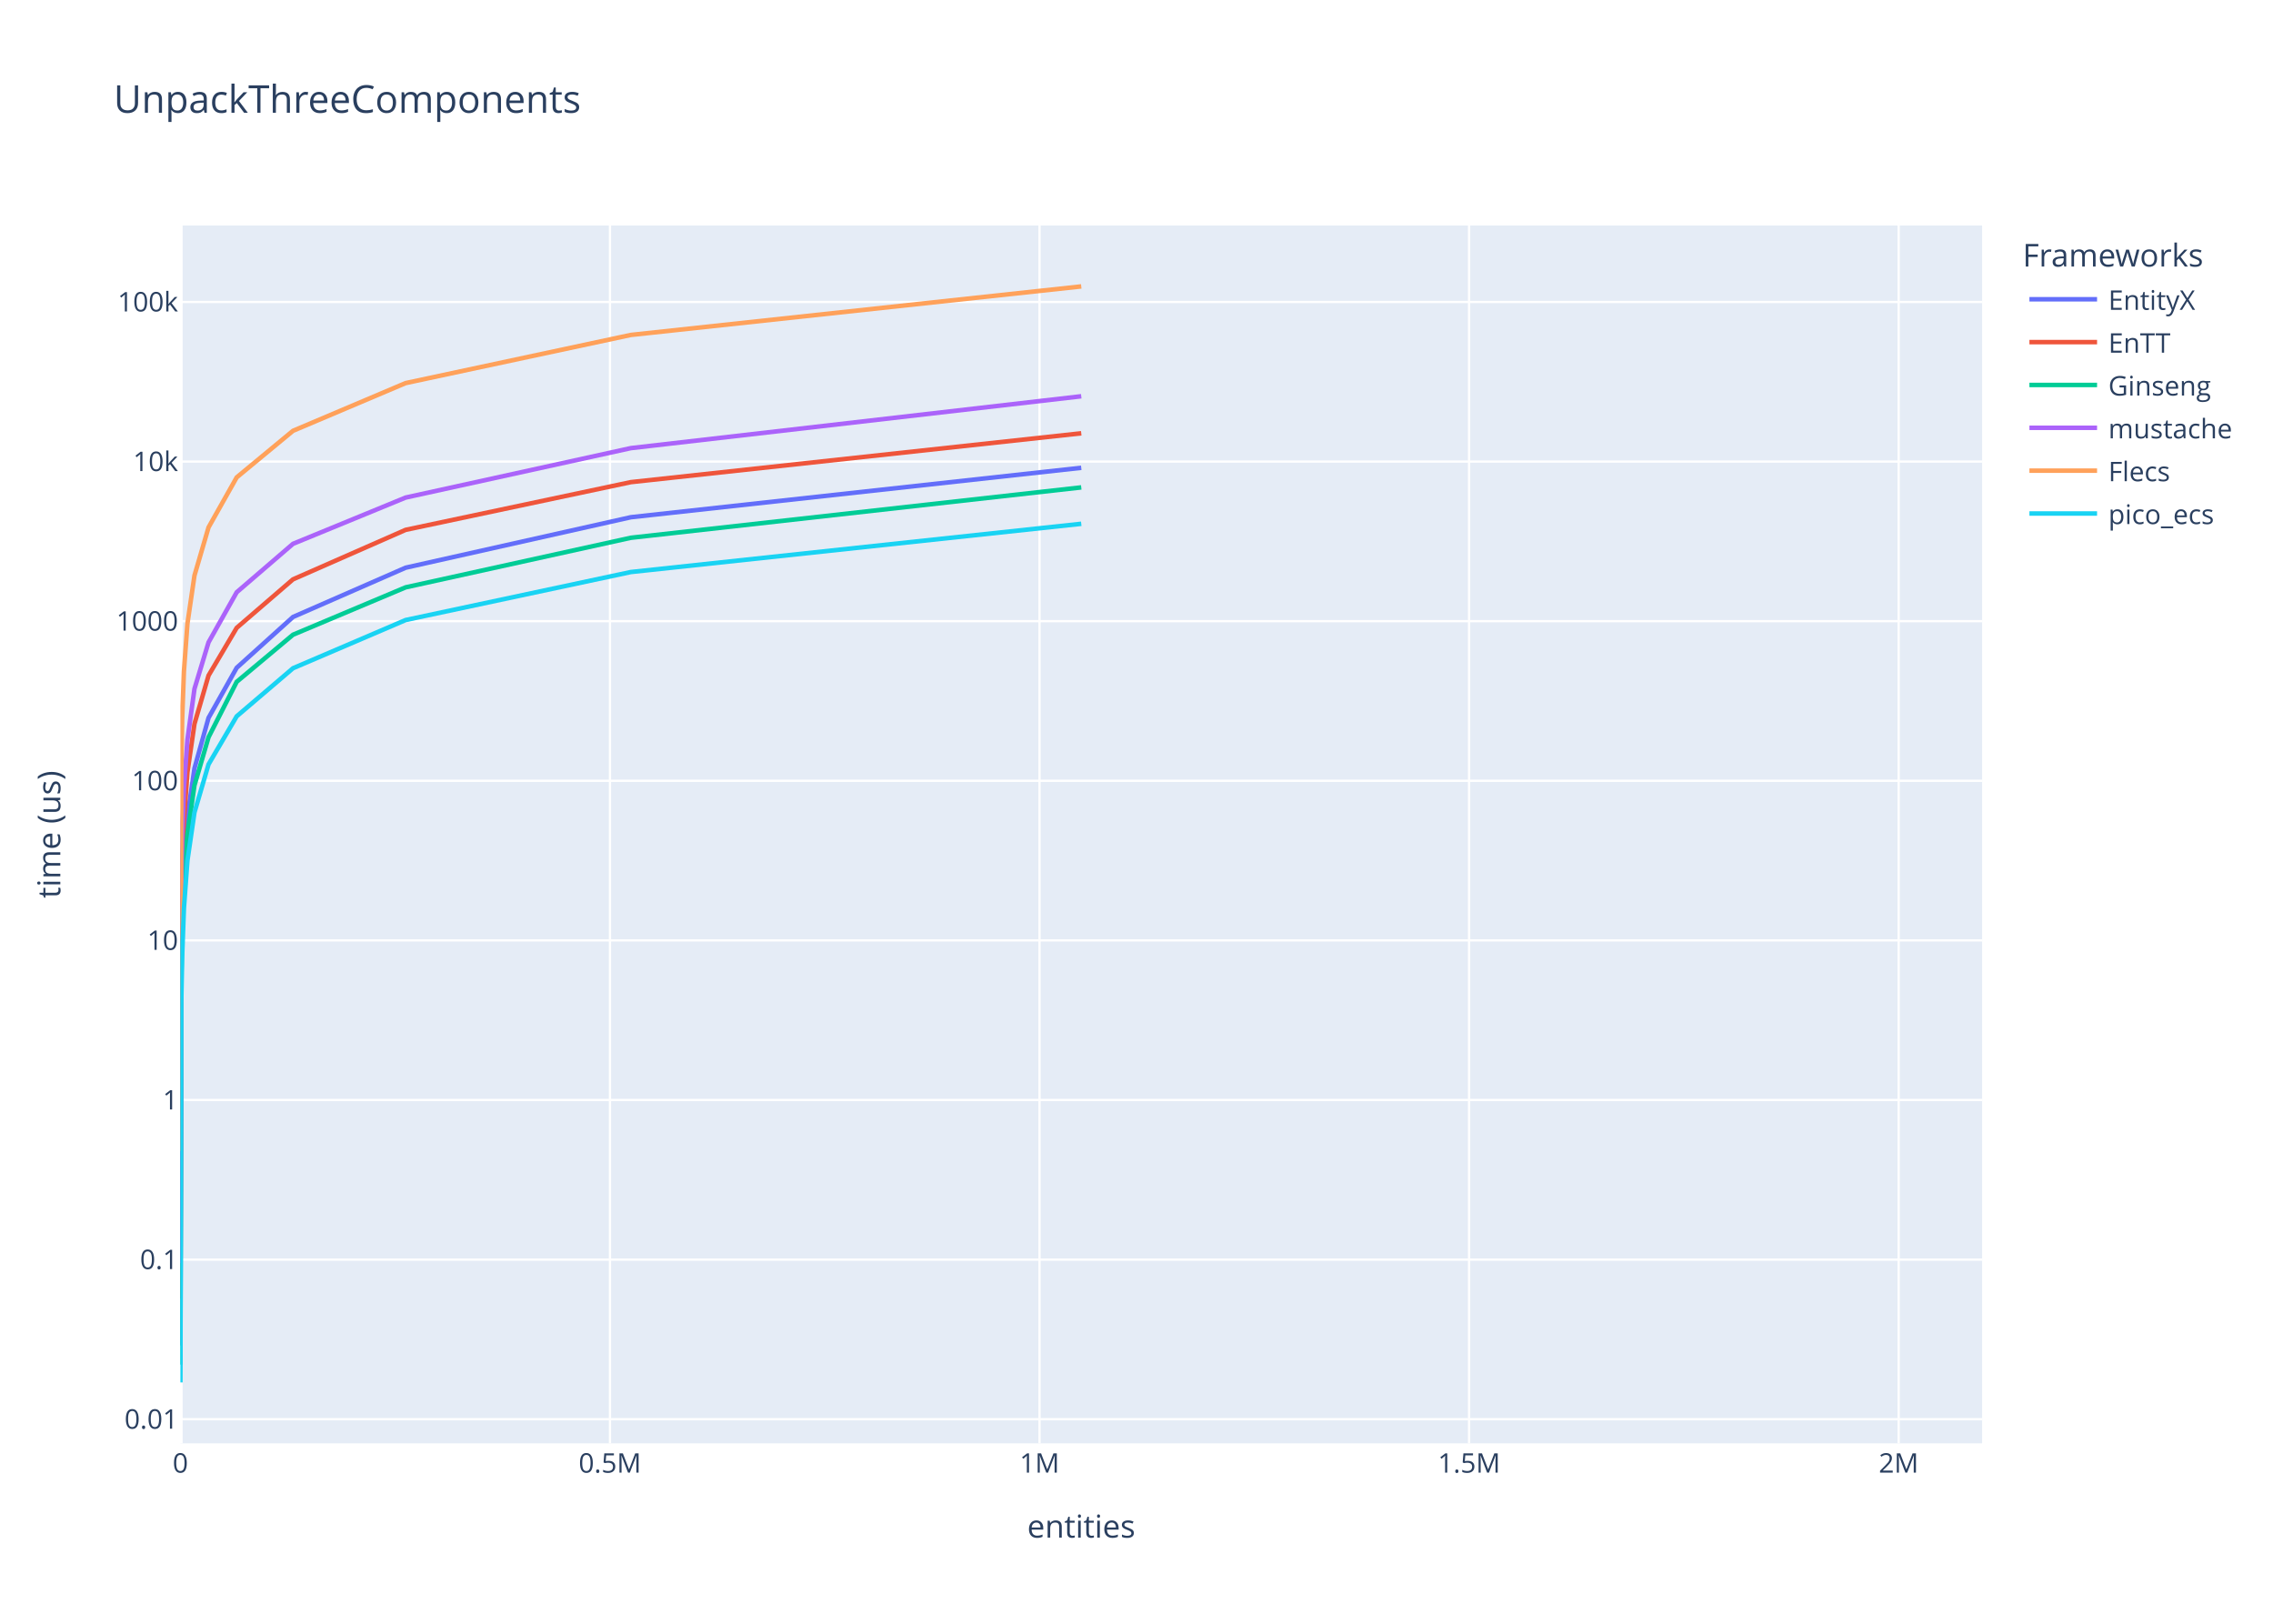
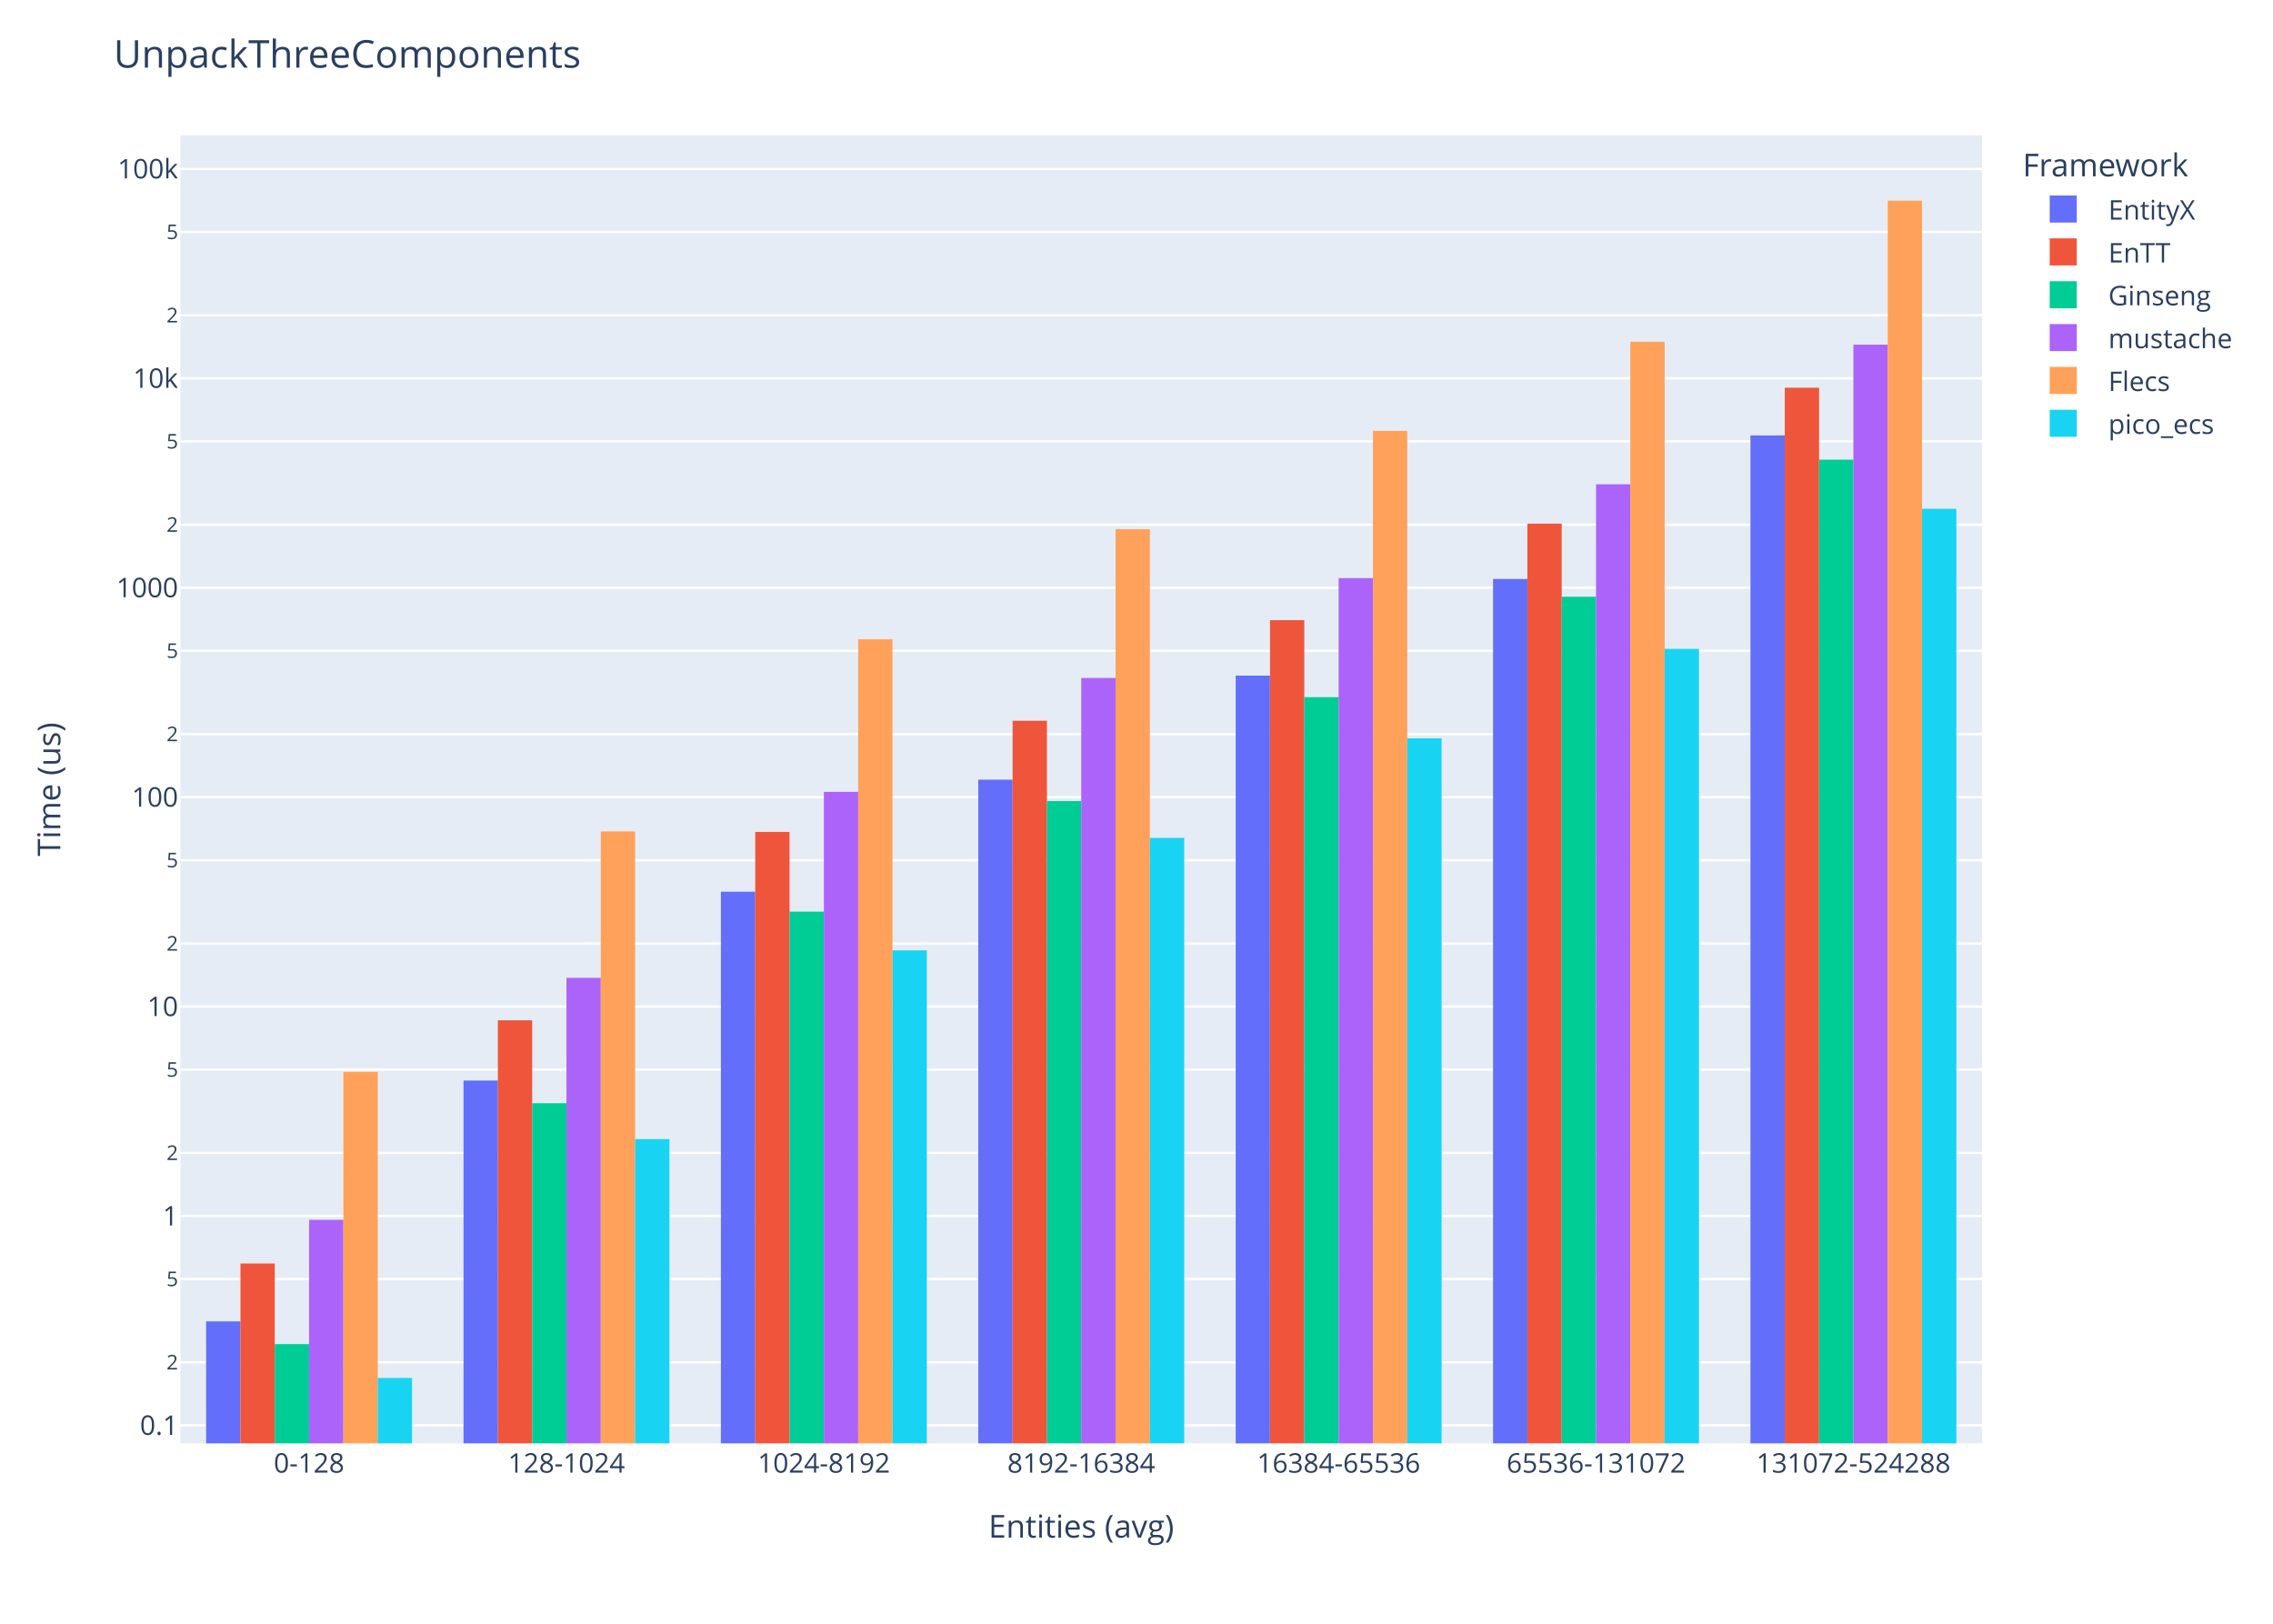
<svg xmlns="http://www.w3.org/2000/svg" class="main-svg" width="1008" height="720" style="" viewBox="0 0 1008 720">
  <rect x="0" y="0" width="1008" height="720" style="fill: rgb(255, 255, 255); fill-opacity: 1;" />
-   <defs id="defs-b51463">
+   <defs id="defs-a10c36">
    <g class="clips">
-       <clipPath id="clipb51463xyplot" class="plotclip">
-         <rect width="799" height="540" />
+       <clipPath id="clipa10c36xyplot" class="plotclip">
+         <rect width="799" height="580" />
      </clipPath>
-       <clipPath class="axesclip" id="clipb51463x">
+       <clipPath class="axesclip" id="clipa10c36x">
        <rect x="80" y="0" width="799" height="720" />
      </clipPath>
-       <clipPath class="axesclip" id="clipb51463y">
-         <rect x="0" y="100" width="1008" height="540" />
+       <clipPath class="axesclip" id="clipa10c36y">
+         <rect x="0" y="60" width="1008" height="580" />
      </clipPath>
-       <clipPath class="axesclip" id="clipb51463xy">
-         <rect x="80" y="100" width="799" height="540" />
+       <clipPath class="axesclip" id="clipa10c36xy">
+         <rect x="80" y="60" width="799" height="580" />
      </clipPath>
    </g>
    <g class="gradients" />
    <g class="patterns" />
  </defs>
  <g class="bglayer">
-     <rect class="bg" x="80" y="100" width="799" height="540" style="fill: rgb(229, 236, 246); fill-opacity: 1; stroke-width: 0;" />
+     <rect class="bg" x="80" y="60" width="799" height="580" style="fill: rgb(229, 236, 246); fill-opacity: 1; stroke-width: 0;" />
  </g>
  <g class="layer-below">
    <g class="imagelayer" />
    <g class="shapelayer" />
  </g>
  <g class="cartesianlayer">
    <g class="subplot xy">
      <g class="layer-subplot">
        <g class="shapelayer" />
        <g class="imagelayer" />
      </g>
      <g class="minor-gridlayer">
        <g class="x" />
        <g class="y" />
      </g>
      <g class="gridlayer">
-         <g class="x">
-           <path class="xgrid crisp" transform="translate(270.5,0)" d="M0,100v540" style="stroke: rgb(255, 255, 255); stroke-opacity: 1; stroke-width: 1px;" />
-           <path class="xgrid crisp" transform="translate(460.99,0)" d="M0,100v540" style="stroke: rgb(255, 255, 255); stroke-opacity: 1; stroke-width: 1px;" />
-           <path class="xgrid crisp" transform="translate(651.49,0)" d="M0,100v540" style="stroke: rgb(255, 255, 255); stroke-opacity: 1; stroke-width: 1px;" />
-           <path class="xgrid crisp" transform="translate(841.99,0)" d="M0,100v540" style="stroke: rgb(255, 255, 255); stroke-opacity: 1; stroke-width: 1px;" />
-         </g>
+         <g class="x" />
        <g class="y">
-           <path class="ygrid crisp" transform="translate(0,629.31)" d="M80,0h799" style="stroke: rgb(255, 255, 255); stroke-opacity: 1; stroke-width: 1px;" />
-           <path class="ygrid crisp" transform="translate(0,558.54)" d="M80,0h799" style="stroke: rgb(255, 255, 255); stroke-opacity: 1; stroke-width: 1px;" />
-           <path class="ygrid crisp" transform="translate(0,487.76)" d="M80,0h799" style="stroke: rgb(255, 255, 255); stroke-opacity: 1; stroke-width: 1px;" />
-           <path class="ygrid crisp" transform="translate(0,416.99)" d="M80,0h799" style="stroke: rgb(255, 255, 255); stroke-opacity: 1; stroke-width: 1px;" />
-           <path class="ygrid crisp" transform="translate(0,346.22)" d="M80,0h799" style="stroke: rgb(255, 255, 255); stroke-opacity: 1; stroke-width: 1px;" />
-           <path class="ygrid crisp" transform="translate(0,275.44)" d="M80,0h799" style="stroke: rgb(255, 255, 255); stroke-opacity: 1; stroke-width: 1px;" />
-           <path class="ygrid crisp" transform="translate(0,204.67)" d="M80,0h799" style="stroke: rgb(255, 255, 255); stroke-opacity: 1; stroke-width: 1px;" />
-           <path class="ygrid crisp" transform="translate(0,133.9)" d="M80,0h799" style="stroke: rgb(255, 255, 255); stroke-opacity: 1; stroke-width: 1px;" />
-         </g>
-       </g>
-       <g class="zerolinelayer">
-         <path class="xzl zl crisp" transform="translate(80,0)" d="M0,100v540" style="stroke: rgb(255, 255, 255); stroke-opacity: 1; stroke-width: 2px;" />
-       </g>
+           <path class="ygrid crisp" transform="translate(0,632.04)" d="M80,0h799" style="stroke: rgb(255, 255, 255); stroke-opacity: 1; stroke-width: 1px;" />
+           <path class="ygrid crisp" transform="translate(0,604.09)" d="M80,0h799" style="stroke: rgb(255, 255, 255); stroke-opacity: 1; stroke-width: 1px;" />
+           <path class="ygrid crisp" transform="translate(0,567.14)" d="M80,0h799" style="stroke: rgb(255, 255, 255); stroke-opacity: 1; stroke-width: 1px;" />
+           <path class="ygrid crisp" transform="translate(0,539.19)" d="M80,0h799" style="stroke: rgb(255, 255, 255); stroke-opacity: 1; stroke-width: 1px;" />
+           <path class="ygrid crisp" transform="translate(0,511.23)" d="M80,0h799" style="stroke: rgb(255, 255, 255); stroke-opacity: 1; stroke-width: 1px;" />
+           <path class="ygrid crisp" transform="translate(0,474.28)" d="M80,0h799" style="stroke: rgb(255, 255, 255); stroke-opacity: 1; stroke-width: 1px;" />
+           <path class="ygrid crisp" transform="translate(0,446.33)" d="M80,0h799" style="stroke: rgb(255, 255, 255); stroke-opacity: 1; stroke-width: 1px;" />
+           <path class="ygrid crisp" transform="translate(0,418.38)" d="M80,0h799" style="stroke: rgb(255, 255, 255); stroke-opacity: 1; stroke-width: 1px;" />
+           <path class="ygrid crisp" transform="translate(0,381.43)" d="M80,0h799" style="stroke: rgb(255, 255, 255); stroke-opacity: 1; stroke-width: 1px;" />
+           <path class="ygrid crisp" transform="translate(0,353.48)" d="M80,0h799" style="stroke: rgb(255, 255, 255); stroke-opacity: 1; stroke-width: 1px;" />
+           <path class="ygrid crisp" transform="translate(0,325.52)" d="M80,0h799" style="stroke: rgb(255, 255, 255); stroke-opacity: 1; stroke-width: 1px;" />
+           <path class="ygrid crisp" transform="translate(0,288.57)" d="M80,0h799" style="stroke: rgb(255, 255, 255); stroke-opacity: 1; stroke-width: 1px;" />
+           <path class="ygrid crisp" transform="translate(0,260.62)" d="M80,0h799" style="stroke: rgb(255, 255, 255); stroke-opacity: 1; stroke-width: 1px;" />
+           <path class="ygrid crisp" transform="translate(0,232.67)" d="M80,0h799" style="stroke: rgb(255, 255, 255); stroke-opacity: 1; stroke-width: 1px;" />
+           <path class="ygrid crisp" transform="translate(0,195.72)" d="M80,0h799" style="stroke: rgb(255, 255, 255); stroke-opacity: 1; stroke-width: 1px;" />
+           <path class="ygrid crisp" transform="translate(0,167.77)" d="M80,0h799" style="stroke: rgb(255, 255, 255); stroke-opacity: 1; stroke-width: 1px;" />
+           <path class="ygrid crisp" transform="translate(0,139.81)" d="M80,0h799" style="stroke: rgb(255, 255, 255); stroke-opacity: 1; stroke-width: 1px;" />
+           <path class="ygrid crisp" transform="translate(0,102.86)" d="M80,0h799" style="stroke: rgb(255, 255, 255); stroke-opacity: 1; stroke-width: 1px;" />
+           <path class="ygrid crisp" transform="translate(0,74.91)" d="M80,0h799" style="stroke: rgb(255, 255, 255); stroke-opacity: 1; stroke-width: 1px;" />
+         </g>
+       </g>
+       <g class="zerolinelayer" />
      <path class="xlines-below" />
      <path class="ylines-below" />
      <g class="overlines-below" />
      <g class="xaxislayer-below" />
      <g class="yaxislayer-below" />
      <g class="overaxes-below" />
-       <g class="plot" transform="translate(80,100)" clip-path="url(#clipb51463xyplot)">
-         <g class="scatterlayer mlayer">
-           <g class="trace scatter trace896f17" style="stroke-miterlimit: 2; opacity: 1;">
-             <g class="fills" />
-             <g class="errorbars" />
-             <g class="lines">
-               <path class="js-line" d="M0,496.58L0.39,326.05L0.78,304.71L1.56,283.37L3.12,262.09L6.24,240.68L12.48,218.31L24.97,196.1L49.94,173.58L99.88,151.73L199.75,129.35L399.5,107.43" style="vector-effect: non-scaling-stroke; fill: none; stroke: rgb(99, 110, 250); stroke-opacity: 1; stroke-width: 2px; opacity: 1;" />
-             </g>
-             <g class="points" />
-             <g class="text" />
-           </g>
-           <g class="trace scatter trace5eb582" style="stroke-miterlimit: 2; opacity: 1;">
-             <g class="fills" />
-             <g class="errorbars" />
-             <g class="lines">
-               <path class="js-line" d="M0,475.81L0.39,306.46L0.78,285.26L1.56,263.76L3.12,242.41L6.24,220.98L12.48,199.54L24.97,178.39L49.94,156.89L99.88,134.95L199.75,113.79L399.5,92.13" style="vector-effect: non-scaling-stroke; fill: none; stroke: rgb(239, 85, 59); stroke-opacity: 1; stroke-width: 2px; opacity: 1;" />
-             </g>
-             <g class="points" />
-             <g class="text" />
-           </g>
-           <g class="trace scatter trace7ca030" style="stroke-miterlimit: 2; opacity: 1;">
-             <g class="fills" />
-             <g class="errorbars" />
-             <g class="lines">
-               <path class="js-line" d="M0,505.08L0.39,334.1L0.78,312.77L1.56,290.99L3.12,269.67L6.24,248.23L12.48,226.89L24.97,202.33L49.94,181.45L99.88,160.44L199.75,138.46L399.5,116.12" style="vector-effect: non-scaling-stroke; fill: none; stroke: rgb(0, 204, 150); stroke-opacity: 1; stroke-width: 2px; opacity: 1;" />
-             </g>
-             <g class="points" />
-             <g class="text" />
-           </g>
-           <g class="trace scatter tracef2fcd7" style="stroke-miterlimit: 2; opacity: 1;">
-             <g class="fills" />
-             <g class="errorbars" />
-             <g class="lines">
-               <path class="js-line" d="M0,460.11L0.39,292.05L0.78,270.76L1.56,249.54L3.12,227.97L6.24,205.43L12.48,184.82L24.97,162.62L49.94,141.14L99.88,120.63L199.75,98.71L399.5,75.71" style="vector-effect: non-scaling-stroke; fill: none; stroke: rgb(171, 99, 250); stroke-opacity: 1; stroke-width: 2px; opacity: 1;" />
-             </g>
-             <g class="points" />
-             <g class="text" />
-           </g>
-           <g class="trace scatter traceab386b" style="stroke-miterlimit: 2; opacity: 1;">
-             <g class="fills" />
-             <g class="errorbars" />
-             <g class="lines">
-               <path class="js-line" d="M0,410.39L0.39,240.44L0.78,219.11L1.56,197.79L3.12,176.5L6.24,155.19L12.48,133.85L24.97,111.67L49.94,91.03L99.88,69.87L199.75,48.52L399.5,27" style="vector-effect: non-scaling-stroke; fill: none; stroke: rgb(255, 161, 90); stroke-opacity: 1; stroke-width: 2px; opacity: 1;" />
-             </g>
-             <g class="points" />
-             <g class="text" />
-           </g>
-           <g class="trace scatter tracebd4b27" style="stroke-miterlimit: 2; opacity: 1;">
-             <g class="fills" />
-             <g class="errorbars" />
-             <g class="lines">
-               <path class="js-line" d="M0,513L0.39,344.19L0.78,324.13L1.56,302.82L3.12,281.54L6.24,260.24L12.48,238.93L24.97,217.62L49.94,196.31L99.88,174.94L199.75,153.65L399.5,132.26" style="vector-effect: non-scaling-stroke; fill: none; stroke: rgb(25, 211, 243); stroke-opacity: 1; stroke-width: 2px; opacity: 1;" />
-             </g>
-             <g class="points" />
-             <g class="text" />
+       <g class="plot" transform="translate(80,60)" clip-path="url(#clipa10c36xyplot)">
+         <g class="barlayer mlayer">
+           <g class="trace bars" style="opacity: 1;">
+             <g class="points">
+               <g class="point">
+                 <path d="M11.41,6090V525.92H26.63V6090Z" style="vector-effect: non-scaling-stroke; opacity: 1; stroke-width: 0px; fill: rgb(99, 110, 250); fill-opacity: 1;" />
+               </g>
+               <g class="point">
+                 <path d="M125.56,6090V419.13H140.78V6090Z" style="vector-effect: non-scaling-stroke; opacity: 1; stroke-width: 0px; fill: rgb(99, 110, 250); fill-opacity: 1;" />
+               </g>
+               <g class="point">
+                 <path d="M239.7,6090V335.4H254.92V6090Z" style="vector-effect: non-scaling-stroke; opacity: 1; stroke-width: 0px; fill: rgb(99, 110, 250); fill-opacity: 1;" />
+               </g>
+               <g class="point">
+                 <path d="M353.84,6090V285.72H369.06V6090Z" style="vector-effect: non-scaling-stroke; opacity: 1; stroke-width: 0px; fill: rgb(99, 110, 250); fill-opacity: 1;" />
+               </g>
+               <g class="point">
+                 <path d="M467.99,6090V239.57H483.2V6090Z" style="vector-effect: non-scaling-stroke; opacity: 1; stroke-width: 0px; fill: rgb(99, 110, 250); fill-opacity: 1;" />
+               </g>
+               <g class="point">
+                 <path d="M582.13,6090V196.74H597.35V6090Z" style="vector-effect: non-scaling-stroke; opacity: 1; stroke-width: 0px; fill: rgb(99, 110, 250); fill-opacity: 1;" />
+               </g>
+               <g class="point">
+                 <path d="M696.27,6090V133.08H711.49V6090Z" style="vector-effect: non-scaling-stroke; opacity: 1; stroke-width: 0px; fill: rgb(99, 110, 250); fill-opacity: 1;" />
+               </g>
+             </g>
+           </g>
+           <g class="trace bars" style="opacity: 1;">
+             <g class="points">
+               <g class="point">
+                 <path d="M26.63,6090V500.25H41.85V6090Z" style="vector-effect: non-scaling-stroke; opacity: 1; stroke-width: 0px; fill: rgb(239, 85, 59); fill-opacity: 1;" />
+               </g>
+               <g class="point">
+                 <path d="M140.78,6090V392.42H156V6090Z" style="vector-effect: non-scaling-stroke; opacity: 1; stroke-width: 0px; fill: rgb(239, 85, 59); fill-opacity: 1;" />
+               </g>
+               <g class="point">
+                 <path d="M254.92,6090V308.91H270.14V6090Z" style="vector-effect: non-scaling-stroke; opacity: 1; stroke-width: 0px; fill: rgb(239, 85, 59); fill-opacity: 1;" />
+               </g>
+               <g class="point">
+                 <path d="M369.06,6090V259.6H384.28V6090Z" style="vector-effect: non-scaling-stroke; opacity: 1; stroke-width: 0px; fill: rgb(239, 85, 59); fill-opacity: 1;" />
+               </g>
+               <g class="point">
+                 <path d="M483.2,6090V214.98H498.42V6090Z" style="vector-effect: non-scaling-stroke; opacity: 1; stroke-width: 0px; fill: rgb(239, 85, 59); fill-opacity: 1;" />
+               </g>
+               <g class="point">
+                 <path d="M597.35,6090V172.19H612.57V6090Z" style="vector-effect: non-scaling-stroke; opacity: 1; stroke-width: 0px; fill: rgb(239, 85, 59); fill-opacity: 1;" />
+               </g>
+               <g class="point">
+                 <path d="M711.49,6090V111.92H726.71V6090Z" style="vector-effect: non-scaling-stroke; opacity: 1; stroke-width: 0px; fill: rgb(239, 85, 59); fill-opacity: 1;" />
+               </g>
+             </g>
+           </g>
+           <g class="trace bars" style="opacity: 1;">
+             <g class="points">
+               <g class="point">
+                 <path d="M41.85,6090V536.01H57.07V6090Z" style="vector-effect: non-scaling-stroke; opacity: 1; stroke-width: 0px; fill: rgb(0, 204, 150); fill-opacity: 1;" />
+               </g>
+               <g class="point">
+                 <path d="M156,6090V429.18H171.21V6090Z" style="vector-effect: non-scaling-stroke; opacity: 1; stroke-width: 0px; fill: rgb(0, 204, 150); fill-opacity: 1;" />
+               </g>
+               <g class="point">
+                 <path d="M270.14,6090V344.24H285.36V6090Z" style="vector-effect: non-scaling-stroke; opacity: 1; stroke-width: 0px; fill: rgb(0, 204, 150); fill-opacity: 1;" />
+               </g>
+               <g class="point">
+                 <path d="M384.28,6090V295.18H399.5V6090Z" style="vector-effect: non-scaling-stroke; opacity: 1; stroke-width: 0px; fill: rgb(0, 204, 150); fill-opacity: 1;" />
+               </g>
+               <g class="point">
+                 <path d="M498.42,6090V249.15H513.64V6090Z" style="vector-effect: non-scaling-stroke; opacity: 1; stroke-width: 0px; fill: rgb(0, 204, 150); fill-opacity: 1;" />
+               </g>
+               <g class="point">
+                 <path d="M612.57,6090V204.6H627.79V6090Z" style="vector-effect: non-scaling-stroke; opacity: 1; stroke-width: 0px; fill: rgb(0, 204, 150); fill-opacity: 1;" />
+               </g>
+               <g class="point">
+                 <path d="M726.71,6090V143.83H741.93V6090Z" style="vector-effect: non-scaling-stroke; opacity: 1; stroke-width: 0px; fill: rgb(0, 204, 150); fill-opacity: 1;" />
+               </g>
+             </g>
+           </g>
+           <g class="trace bars" style="opacity: 1;">
+             <g class="points">
+               <g class="point">
+                 <path d="M57.07,6090V480.9H72.29V6090Z" style="vector-effect: non-scaling-stroke; opacity: 1; stroke-width: 0px; fill: rgb(171, 99, 250); fill-opacity: 1;" />
+               </g>
+               <g class="point">
+                 <path d="M171.21,6090V373.61H186.43V6090Z" style="vector-effect: non-scaling-stroke; opacity: 1; stroke-width: 0px; fill: rgb(171, 99, 250); fill-opacity: 1;" />
+               </g>
+               <g class="point">
+                 <path d="M285.36,6090V291.13H300.58V6090Z" style="vector-effect: non-scaling-stroke; opacity: 1; stroke-width: 0px; fill: rgb(171, 99, 250); fill-opacity: 1;" />
+               </g>
+               <g class="point">
+                 <path d="M399.5,6090V240.63H414.72V6090Z" style="vector-effect: non-scaling-stroke; opacity: 1; stroke-width: 0px; fill: rgb(171, 99, 250); fill-opacity: 1;" />
+               </g>
+               <g class="point">
+                 <path d="M513.64,6090V196.36H528.86V6090Z" style="vector-effect: non-scaling-stroke; opacity: 1; stroke-width: 0px; fill: rgb(171, 99, 250); fill-opacity: 1;" />
+               </g>
+               <g class="point">
+                 <path d="M627.79,6090V154.74H643V6090Z" style="vector-effect: non-scaling-stroke; opacity: 1; stroke-width: 0px; fill: rgb(171, 99, 250); fill-opacity: 1;" />
+               </g>
+               <g class="point">
+                 <path d="M741.93,6090V92.83H757.15V6090Z" style="vector-effect: non-scaling-stroke; opacity: 1; stroke-width: 0px; fill: rgb(171, 99, 250); fill-opacity: 1;" />
+               </g>
+             </g>
+           </g>
+           <g class="trace bars" style="opacity: 1;">
+             <g class="points">
+               <g class="point">
+                 <path d="M72.29,6090V415.29H87.51V6090Z" style="vector-effect: non-scaling-stroke; opacity: 1; stroke-width: 0px; fill: rgb(255, 161, 90); fill-opacity: 1;" />
+               </g>
+               <g class="point">
+                 <path d="M186.43,6090V308.69H201.65V6090Z" style="vector-effect: non-scaling-stroke; opacity: 1; stroke-width: 0px; fill: rgb(255, 161, 90); fill-opacity: 1;" />
+               </g>
+               <g class="point">
+                 <path d="M300.58,6090V223.48H315.8V6090Z" style="vector-effect: non-scaling-stroke; opacity: 1; stroke-width: 0px; fill: rgb(255, 161, 90); fill-opacity: 1;" />
+               </g>
+               <g class="point">
+                 <path d="M414.72,6090V174.68H429.94V6090Z" style="vector-effect: non-scaling-stroke; opacity: 1; stroke-width: 0px; fill: rgb(255, 161, 90); fill-opacity: 1;" />
+               </g>
+               <g class="point">
+                 <path d="M528.86,6090V131.05H544.08V6090Z" style="vector-effect: non-scaling-stroke; opacity: 1; stroke-width: 0px; fill: rgb(255, 161, 90); fill-opacity: 1;" />
+               </g>
+               <g class="point">
+                 <path d="M643,6090V91.52H658.22V6090Z" style="vector-effect: non-scaling-stroke; opacity: 1; stroke-width: 0px; fill: rgb(255, 161, 90); fill-opacity: 1;" />
+               </g>
+               <g class="point">
+                 <path d="M757.15,6090V29H772.37V6090Z" style="vector-effect: non-scaling-stroke; opacity: 1; stroke-width: 0px; fill: rgb(255, 161, 90); fill-opacity: 1;" />
+               </g>
+             </g>
+           </g>
+           <g class="trace bars" style="opacity: 1;">
+             <g class="points">
+               <g class="point">
+                 <path d="M87.51,6090V551H102.73V6090Z" style="vector-effect: non-scaling-stroke; opacity: 1; stroke-width: 0px; fill: rgb(25, 211, 243); fill-opacity: 1;" />
+               </g>
+               <g class="point">
+                 <path d="M201.65,6090V445.09H216.87V6090Z" style="vector-effect: non-scaling-stroke; opacity: 1; stroke-width: 0px; fill: rgb(25, 211, 243); fill-opacity: 1;" />
+               </g>
+               <g class="point">
+                 <path d="M315.8,6090V361.41H331.01V6090Z" style="vector-effect: non-scaling-stroke; opacity: 1; stroke-width: 0px; fill: rgb(25, 211, 243); fill-opacity: 1;" />
+               </g>
+               <g class="point">
+                 <path d="M429.94,6090V311.54H445.16V6090Z" style="vector-effect: non-scaling-stroke; opacity: 1; stroke-width: 0px; fill: rgb(25, 211, 243); fill-opacity: 1;" />
+               </g>
+               <g class="point">
+                 <path d="M544.08,6090V267.41H559.3V6090Z" style="vector-effect: non-scaling-stroke; opacity: 1; stroke-width: 0px; fill: rgb(25, 211, 243); fill-opacity: 1;" />
+               </g>
+               <g class="point">
+                 <path d="M658.22,6090V227.72H673.44V6090Z" style="vector-effect: non-scaling-stroke; opacity: 1; stroke-width: 0px; fill: rgb(25, 211, 243); fill-opacity: 1;" />
+               </g>
+               <g class="point">
+                 <path d="M772.37,6090V165.61H787.59V6090Z" style="vector-effect: non-scaling-stroke; opacity: 1; stroke-width: 0px; fill: rgb(25, 211, 243); fill-opacity: 1;" />
+               </g>
+             </g>
          </g>
        </g>
      </g>
      <g class="overplot" />
      <path class="xlines-above crisp" d="M0,0" style="fill: none;" />
      <path class="ylines-above crisp" d="M0,0" style="fill: none;" />
      <g class="overlines-above" />
      <g class="xaxislayer-above">
        <g class="xtick">
-           <text text-anchor="middle" x="0" y="653" transform="translate(80,0)" style="font-family: 'Open Sans', verdana, arial, sans-serif; font-size: 12px; fill: rgb(42, 63, 95); fill-opacity: 1; white-space: pre; opacity: 1;">0</text>
-         </g>
-         <g class="xtick">
-           <text text-anchor="middle" x="0" y="653" style="font-family: 'Open Sans', verdana, arial, sans-serif; font-size: 12px; fill: rgb(42, 63, 95); fill-opacity: 1; white-space: pre; opacity: 1;" transform="translate(270.5,0)">0.5M</text>
-         </g>
-         <g class="xtick">
-           <text text-anchor="middle" x="0" y="653" style="font-family: 'Open Sans', verdana, arial, sans-serif; font-size: 12px; fill: rgb(42, 63, 95); fill-opacity: 1; white-space: pre; opacity: 1;" transform="translate(460.99,0)">1M</text>
-         </g>
-         <g class="xtick">
-           <text text-anchor="middle" x="0" y="653" style="font-family: 'Open Sans', verdana, arial, sans-serif; font-size: 12px; fill: rgb(42, 63, 95); fill-opacity: 1; white-space: pre; opacity: 1;" transform="translate(651.49,0)">1.5M</text>
-         </g>
-         <g class="xtick">
-           <text text-anchor="middle" x="0" y="653" style="font-family: 'Open Sans', verdana, arial, sans-serif; font-size: 12px; fill: rgb(42, 63, 95); fill-opacity: 1; white-space: pre; opacity: 1;" transform="translate(841.99,0)">2M</text>
+           <text text-anchor="middle" x="0" y="653" transform="translate(137.07,0)" style="font-family: 'Open Sans', verdana, arial, sans-serif; font-size: 12px; fill: rgb(42, 63, 95); fill-opacity: 1; white-space: pre; opacity: 1;">0-128</text>
+         </g>
+         <g class="xtick">
+           <text text-anchor="middle" x="0" y="653" transform="translate(251.21,0)" style="font-family: 'Open Sans', verdana, arial, sans-serif; font-size: 12px; fill: rgb(42, 63, 95); fill-opacity: 1; white-space: pre; opacity: 1;">128-1024</text>
+         </g>
+         <g class="xtick">
+           <text text-anchor="middle" x="0" y="653" transform="translate(365.36,0)" style="font-family: 'Open Sans', verdana, arial, sans-serif; font-size: 12px; fill: rgb(42, 63, 95); fill-opacity: 1; white-space: pre; opacity: 1;">1024-8192</text>
+         </g>
+         <g class="xtick">
+           <text text-anchor="middle" x="0" y="653" transform="translate(479.5,0)" style="font-family: 'Open Sans', verdana, arial, sans-serif; font-size: 12px; fill: rgb(42, 63, 95); fill-opacity: 1; white-space: pre; opacity: 1;">8192-16384</text>
+         </g>
+         <g class="xtick">
+           <text text-anchor="middle" x="0" y="653" transform="translate(593.64,0)" style="font-family: 'Open Sans', verdana, arial, sans-serif; font-size: 12px; fill: rgb(42, 63, 95); fill-opacity: 1; white-space: pre; opacity: 1;">16384-65536</text>
+         </g>
+         <g class="xtick">
+           <text text-anchor="middle" x="0" y="653" transform="translate(707.79,0)" style="font-family: 'Open Sans', verdana, arial, sans-serif; font-size: 12px; fill: rgb(42, 63, 95); fill-opacity: 1; white-space: pre; opacity: 1;">65536-131072</text>
+         </g>
+         <g class="xtick">
+           <text text-anchor="middle" x="0" y="653" transform="translate(821.93,0)" style="font-family: 'Open Sans', verdana, arial, sans-serif; font-size: 12px; fill: rgb(42, 63, 95); fill-opacity: 1; white-space: pre; opacity: 1;">131072-524288</text>
        </g>
      </g>
      <g class="yaxislayer-above">
        <g class="ytick">
-           <text text-anchor="end" x="79" y="4.2" transform="translate(0,629.31)" style="font-family: 'Open Sans', verdana, arial, sans-serif; font-size: 12px; fill: rgb(42, 63, 95); fill-opacity: 1; white-space: pre; opacity: 1;">0.01</text>
-         </g>
-         <g class="ytick">
-           <text text-anchor="end" x="79" y="4.2" style="font-family: 'Open Sans', verdana, arial, sans-serif; font-size: 12px; fill: rgb(42, 63, 95); fill-opacity: 1; white-space: pre; opacity: 1;" transform="translate(0,558.54)">0.1</text>
-         </g>
-         <g class="ytick">
-           <text text-anchor="end" x="79" y="4.2" style="font-family: 'Open Sans', verdana, arial, sans-serif; font-size: 12px; fill: rgb(42, 63, 95); fill-opacity: 1; white-space: pre; opacity: 1;" transform="translate(0,487.76)">1</text>
-         </g>
-         <g class="ytick">
-           <text text-anchor="end" x="79" y="4.2" style="font-family: 'Open Sans', verdana, arial, sans-serif; font-size: 12px; fill: rgb(42, 63, 95); fill-opacity: 1; white-space: pre; opacity: 1;" transform="translate(0,416.99)">10</text>
-         </g>
-         <g class="ytick">
-           <text text-anchor="end" x="79" y="4.2" style="font-family: 'Open Sans', verdana, arial, sans-serif; font-size: 12px; fill: rgb(42, 63, 95); fill-opacity: 1; white-space: pre; opacity: 1;" transform="translate(0,346.22)">100</text>
-         </g>
-         <g class="ytick">
-           <text text-anchor="end" x="79" y="4.2" style="font-family: 'Open Sans', verdana, arial, sans-serif; font-size: 12px; fill: rgb(42, 63, 95); fill-opacity: 1; white-space: pre; opacity: 1;" transform="translate(0,275.44)">1000</text>
-         </g>
-         <g class="ytick">
-           <text text-anchor="end" x="79" y="4.2" style="font-family: 'Open Sans', verdana, arial, sans-serif; font-size: 12px; fill: rgb(42, 63, 95); fill-opacity: 1; white-space: pre; opacity: 1;" transform="translate(0,204.67)">10k</text>
-         </g>
-         <g class="ytick">
-           <text text-anchor="end" x="79" y="4.2" style="font-family: 'Open Sans', verdana, arial, sans-serif; font-size: 12px; fill: rgb(42, 63, 95); fill-opacity: 1; white-space: pre; opacity: 1;" transform="translate(0,133.9)">100k</text>
+           <text text-anchor="end" x="79" y="4.2" transform="translate(0,632.04)" style="font-family: 'Open Sans', verdana, arial, sans-serif; font-size: 12px; fill: rgb(42, 63, 95); fill-opacity: 1; white-space: pre; opacity: 1;">0.1</text>
+         </g>
+         <g class="ytick">
+           <text text-anchor="end" x="79" y="3.15" style="font-family: 'Open Sans', verdana, arial, sans-serif; font-size: 9px; fill: rgb(42, 63, 95); fill-opacity: 1; white-space: pre; opacity: 1;" transform="translate(0,604.09)">2</text>
+         </g>
+         <g class="ytick">
+           <text text-anchor="end" x="79" y="3.15" style="font-family: 'Open Sans', verdana, arial, sans-serif; font-size: 9px; fill: rgb(42, 63, 95); fill-opacity: 1; white-space: pre; opacity: 1;" transform="translate(0,567.14)">5</text>
+         </g>
+         <g class="ytick">
+           <text text-anchor="end" x="79" y="4.2" style="font-family: 'Open Sans', verdana, arial, sans-serif; font-size: 12px; fill: rgb(42, 63, 95); fill-opacity: 1; white-space: pre; opacity: 1;" transform="translate(0,539.19)">1</text>
+         </g>
+         <g class="ytick">
+           <text text-anchor="end" x="79" y="3.15" style="font-family: 'Open Sans', verdana, arial, sans-serif; font-size: 9px; fill: rgb(42, 63, 95); fill-opacity: 1; white-space: pre; opacity: 1;" transform="translate(0,511.23)">2</text>
+         </g>
+         <g class="ytick">
+           <text text-anchor="end" x="79" y="3.15" style="font-family: 'Open Sans', verdana, arial, sans-serif; font-size: 9px; fill: rgb(42, 63, 95); fill-opacity: 1; white-space: pre; opacity: 1;" transform="translate(0,474.28)">5</text>
+         </g>
+         <g class="ytick">
+           <text text-anchor="end" x="79" y="4.2" style="font-family: 'Open Sans', verdana, arial, sans-serif; font-size: 12px; fill: rgb(42, 63, 95); fill-opacity: 1; white-space: pre; opacity: 1;" transform="translate(0,446.33)">10</text>
+         </g>
+         <g class="ytick">
+           <text text-anchor="end" x="79" y="3.15" style="font-family: 'Open Sans', verdana, arial, sans-serif; font-size: 9px; fill: rgb(42, 63, 95); fill-opacity: 1; white-space: pre; opacity: 1;" transform="translate(0,418.38)">2</text>
+         </g>
+         <g class="ytick">
+           <text text-anchor="end" x="79" y="3.15" style="font-family: 'Open Sans', verdana, arial, sans-serif; font-size: 9px; fill: rgb(42, 63, 95); fill-opacity: 1; white-space: pre; opacity: 1;" transform="translate(0,381.43)">5</text>
+         </g>
+         <g class="ytick">
+           <text text-anchor="end" x="79" y="4.2" style="font-family: 'Open Sans', verdana, arial, sans-serif; font-size: 12px; fill: rgb(42, 63, 95); fill-opacity: 1; white-space: pre; opacity: 1;" transform="translate(0,353.48)">100</text>
+         </g>
+         <g class="ytick">
+           <text text-anchor="end" x="79" y="3.15" style="font-family: 'Open Sans', verdana, arial, sans-serif; font-size: 9px; fill: rgb(42, 63, 95); fill-opacity: 1; white-space: pre; opacity: 1;" transform="translate(0,325.52)">2</text>
+         </g>
+         <g class="ytick">
+           <text text-anchor="end" x="79" y="3.15" style="font-family: 'Open Sans', verdana, arial, sans-serif; font-size: 9px; fill: rgb(42, 63, 95); fill-opacity: 1; white-space: pre; opacity: 1;" transform="translate(0,288.57)">5</text>
+         </g>
+         <g class="ytick">
+           <text text-anchor="end" x="79" y="4.2" style="font-family: 'Open Sans', verdana, arial, sans-serif; font-size: 12px; fill: rgb(42, 63, 95); fill-opacity: 1; white-space: pre; opacity: 1;" transform="translate(0,260.62)">1000</text>
+         </g>
+         <g class="ytick">
+           <text text-anchor="end" x="79" y="3.15" style="font-family: 'Open Sans', verdana, arial, sans-serif; font-size: 9px; fill: rgb(42, 63, 95); fill-opacity: 1; white-space: pre; opacity: 1;" transform="translate(0,232.67)">2</text>
+         </g>
+         <g class="ytick">
+           <text text-anchor="end" x="79" y="3.15" style="font-family: 'Open Sans', verdana, arial, sans-serif; font-size: 9px; fill: rgb(42, 63, 95); fill-opacity: 1; white-space: pre; opacity: 1;" transform="translate(0,195.72)">5</text>
+         </g>
+         <g class="ytick">
+           <text text-anchor="end" x="79" y="4.2" style="font-family: 'Open Sans', verdana, arial, sans-serif; font-size: 12px; fill: rgb(42, 63, 95); fill-opacity: 1; white-space: pre; opacity: 1;" transform="translate(0,167.77)">10k</text>
+         </g>
+         <g class="ytick">
+           <text text-anchor="end" x="79" y="3.15" style="font-family: 'Open Sans', verdana, arial, sans-serif; font-size: 9px; fill: rgb(42, 63, 95); fill-opacity: 1; white-space: pre; opacity: 1;" transform="translate(0,139.81)">2</text>
+         </g>
+         <g class="ytick">
+           <text text-anchor="end" x="79" y="3.15" style="font-family: 'Open Sans', verdana, arial, sans-serif; font-size: 9px; fill: rgb(42, 63, 95); fill-opacity: 1; white-space: pre; opacity: 1;" transform="translate(0,102.86)">5</text>
+         </g>
+         <g class="ytick">
+           <text text-anchor="end" x="79" y="4.2" style="font-family: 'Open Sans', verdana, arial, sans-serif; font-size: 12px; fill: rgb(42, 63, 95); fill-opacity: 1; white-space: pre; opacity: 1;" transform="translate(0,74.91)">100k</text>
        </g>
      </g>
      <g class="overaxes-above" />
    </g>
  </g>
  <g class="polarlayer" />
  <g class="smithlayer" />
  <g class="ternarylayer" />
  <g class="geolayer" />
  <g class="funnelarealayer" />
  <g class="pielayer" />
  <g class="iciclelayer" />
  <g class="treemaplayer" />
  <g class="sunburstlayer" />
  <g class="glimages" />
-   <defs id="topdefs-b51463">
+   <defs id="topdefs-a10c36">
    <g class="clips" />
-     <clipPath id="legendb51463">
+     <clipPath id="legenda10c36">
      <rect width="101" height="143" x="0" y="0" />
    </clipPath>
  </defs>
  <g class="layer-above">
    <g class="imagelayer" />
    <g class="shapelayer" />
  </g>
  <g class="infolayer">
-     <g class="legend" pointer-events="all" transform="translate(894.98,100)">
+     <g class="legend" pointer-events="all" transform="translate(894.98,60)">
      <rect class="bg" shape-rendering="crispEdges" width="101" height="143" x="0" y="0" style="stroke: rgb(68, 68, 68); stroke-opacity: 1; fill: rgb(255, 255, 255); fill-opacity: 1; stroke-width: 0px;" />
-       <g class="scrollbox" transform="" clip-path="url(#legendb51463)">
-         <text class="legendtitletext" text-anchor="start" x="2" y="18.2" style="font-family: 'Open Sans', verdana, arial, sans-serif; font-size: 14px; fill: rgb(42, 63, 95); fill-opacity: 1; white-space: pre;">Frameworks</text>
+       <g class="scrollbox" transform="" clip-path="url(#legenda10c36)">
+         <text class="legendtitletext" text-anchor="start" x="2" y="18.2" style="font-family: 'Open Sans', verdana, arial, sans-serif; font-size: 14px; fill: rgb(42, 63, 95); fill-opacity: 1; white-space: pre;">Framework</text>
        <g class="groups" transform="">
          <g class="traces" transform="translate(0,32.7)" style="opacity: 1;">
            <text class="legendtext" text-anchor="start" x="40" y="4.68" style="font-family: 'Open Sans', verdana, arial, sans-serif; font-size: 12px; fill: rgb(42, 63, 95); fill-opacity: 1; white-space: pre;">EntityX</text>
            <g class="layers" style="opacity: 1;">
              <g class="legendfill" />
-               <g class="legendlines">
-                 <path class="js-line" d="M5,0h30" style="fill: none; stroke: rgb(99, 110, 250); stroke-opacity: 1; stroke-width: 2px;" />
-               </g>
-               <g class="legendsymbols">
-                 <g class="legendpoints" />
+               <g class="legendlines" />
+               <g class="legendsymbols">
+                 <g class="legendpoints">
+                   <path class="legendundefined" d="M6,6H-6V-6H6Z" transform="translate(20,0)" style="stroke-width: 0px; fill: rgb(99, 110, 250); fill-opacity: 1;" />
+                 </g>
              </g>
            </g>
            <rect class="legendtoggle" x="0" y="-9.5" width="95.25" height="19" style="fill: rgb(0, 0, 0); fill-opacity: 0;" />
          </g>
        </g>
        <g class="groups" transform="">
          <g class="traces" transform="translate(0,51.7)" style="opacity: 1;">
            <text class="legendtext" text-anchor="start" x="40" y="4.68" style="font-family: 'Open Sans', verdana, arial, sans-serif; font-size: 12px; fill: rgb(42, 63, 95); fill-opacity: 1; white-space: pre;">EnTT</text>
            <g class="layers" style="opacity: 1;">
              <g class="legendfill" />
-               <g class="legendlines">
-                 <path class="js-line" d="M5,0h30" style="fill: none; stroke: rgb(239, 85, 59); stroke-opacity: 1; stroke-width: 2px;" />
-               </g>
-               <g class="legendsymbols">
-                 <g class="legendpoints" />
+               <g class="legendlines" />
+               <g class="legendsymbols">
+                 <g class="legendpoints">
+                   <path class="legendundefined" d="M6,6H-6V-6H6Z" transform="translate(20,0)" style="stroke-width: 0px; fill: rgb(239, 85, 59); fill-opacity: 1;" />
+                 </g>
              </g>
            </g>
            <rect class="legendtoggle" x="0" y="-9.5" width="95.25" height="19" style="fill: rgb(0, 0, 0); fill-opacity: 0;" />
          </g>
        </g>
        <g class="groups" transform="">
          <g class="traces" transform="translate(0,70.7)" style="opacity: 1;">
            <text class="legendtext" text-anchor="start" x="40" y="4.68" style="font-family: 'Open Sans', verdana, arial, sans-serif; font-size: 12px; fill: rgb(42, 63, 95); fill-opacity: 1; white-space: pre;">Ginseng</text>
            <g class="layers" style="opacity: 1;">
              <g class="legendfill" />
-               <g class="legendlines">
-                 <path class="js-line" d="M5,0h30" style="fill: none; stroke: rgb(0, 204, 150); stroke-opacity: 1; stroke-width: 2px;" />
-               </g>
-               <g class="legendsymbols">
-                 <g class="legendpoints" />
+               <g class="legendlines" />
+               <g class="legendsymbols">
+                 <g class="legendpoints">
+                   <path class="legendundefined" d="M6,6H-6V-6H6Z" transform="translate(20,0)" style="stroke-width: 0px; fill: rgb(0, 204, 150); fill-opacity: 1;" />
+                 </g>
              </g>
            </g>
            <rect class="legendtoggle" x="0" y="-9.5" width="95.25" height="19" style="fill: rgb(0, 0, 0); fill-opacity: 0;" />
          </g>
        </g>
        <g class="groups" transform="">
          <g class="traces" transform="translate(0,89.7)" style="opacity: 1;">
            <text class="legendtext" text-anchor="start" x="40" y="4.68" style="font-family: 'Open Sans', verdana, arial, sans-serif; font-size: 12px; fill: rgb(42, 63, 95); fill-opacity: 1; white-space: pre;">mustache</text>
            <g class="layers" style="opacity: 1;">
              <g class="legendfill" />
-               <g class="legendlines">
-                 <path class="js-line" d="M5,0h30" style="fill: none; stroke: rgb(171, 99, 250); stroke-opacity: 1; stroke-width: 2px;" />
-               </g>
-               <g class="legendsymbols">
-                 <g class="legendpoints" />
+               <g class="legendlines" />
+               <g class="legendsymbols">
+                 <g class="legendpoints">
+                   <path class="legendundefined" d="M6,6H-6V-6H6Z" transform="translate(20,0)" style="stroke-width: 0px; fill: rgb(171, 99, 250); fill-opacity: 1;" />
+                 </g>
              </g>
            </g>
            <rect class="legendtoggle" x="0" y="-9.5" width="95.25" height="19" style="fill: rgb(0, 0, 0); fill-opacity: 0;" />
          </g>
        </g>
        <g class="groups" transform="">
          <g class="traces" transform="translate(0,108.7)" style="opacity: 1;">
            <text class="legendtext" text-anchor="start" x="40" y="4.68" style="font-family: 'Open Sans', verdana, arial, sans-serif; font-size: 12px; fill: rgb(42, 63, 95); fill-opacity: 1; white-space: pre;">Flecs</text>
            <g class="layers" style="opacity: 1;">
              <g class="legendfill" />
-               <g class="legendlines">
-                 <path class="js-line" d="M5,0h30" style="fill: none; stroke: rgb(255, 161, 90); stroke-opacity: 1; stroke-width: 2px;" />
-               </g>
-               <g class="legendsymbols">
-                 <g class="legendpoints" />
+               <g class="legendlines" />
+               <g class="legendsymbols">
+                 <g class="legendpoints">
+                   <path class="legendundefined" d="M6,6H-6V-6H6Z" transform="translate(20,0)" style="stroke-width: 0px; fill: rgb(255, 161, 90); fill-opacity: 1;" />
+                 </g>
              </g>
            </g>
            <rect class="legendtoggle" x="0" y="-9.5" width="95.25" height="19" style="fill: rgb(0, 0, 0); fill-opacity: 0;" />
          </g>
        </g>
        <g class="groups" transform="">
          <g class="traces" transform="translate(0,127.7)" style="opacity: 1;">
            <text class="legendtext" text-anchor="start" x="40" y="4.68" style="font-family: 'Open Sans', verdana, arial, sans-serif; font-size: 12px; fill: rgb(42, 63, 95); fill-opacity: 1; white-space: pre;">pico_ecs</text>
            <g class="layers" style="opacity: 1;">
              <g class="legendfill" />
-               <g class="legendlines">
-                 <path class="js-line" d="M5,0h30" style="fill: none; stroke: rgb(25, 211, 243); stroke-opacity: 1; stroke-width: 2px;" />
-               </g>
-               <g class="legendsymbols">
-                 <g class="legendpoints" />
+               <g class="legendlines" />
+               <g class="legendsymbols">
+                 <g class="legendpoints">
+                   <path class="legendundefined" d="M6,6H-6V-6H6Z" transform="translate(20,0)" style="stroke-width: 0px; fill: rgb(25, 211, 243); fill-opacity: 1;" />
+                 </g>
              </g>
            </g>
            <rect class="legendtoggle" x="0" y="-9.5" width="95.25" height="19" style="fill: rgb(0, 0, 0); fill-opacity: 0;" />
          </g>
        </g>
      </g>
      <rect class="scrollbar" rx="20" ry="3" width="0" height="0" x="0" y="0" style="fill: rgb(128, 139, 164); fill-opacity: 1;" />
    </g>
    <g class="g-gtitle">
-       <text class="gtitle" x="50.4" y="50" text-anchor="start" dy="0em" style="font-family: 'Open Sans', verdana, arial, sans-serif; font-size: 17px; fill: rgb(42, 63, 95); opacity: 1; font-weight: normal; white-space: pre;">UnpackThreeComponents</text>
+       <text class="gtitle" x="50.4" y="30" text-anchor="start" dy="0em" style="font-family: 'Open Sans', verdana, arial, sans-serif; font-size: 17px; fill: rgb(42, 63, 95); opacity: 1; font-weight: normal; white-space: pre;">UnpackThreeComponents</text>
    </g>
    <g class="g-xtitle">
-       <text class="xtitle" x="479.5" y="681.8" text-anchor="middle" style="font-family: 'Open Sans', verdana, arial, sans-serif; font-size: 14px; fill: rgb(42, 63, 95); opacity: 1; font-weight: normal; white-space: pre;">entities</text>
+       <text class="xtitle" x="479.5" y="681.8" text-anchor="middle" style="font-family: 'Open Sans', verdana, arial, sans-serif; font-size: 14px; fill: rgb(42, 63, 95); opacity: 1; font-weight: normal; white-space: pre;">Entities (avg)</text>
    </g>
    <g class="g-ytitle">
-       <text class="ytitle" transform="rotate(-90,26.74688,370)" x="26.747" y="370" text-anchor="middle" style="font-family: 'Open Sans', verdana, arial, sans-serif; font-size: 14px; fill: rgb(42, 63, 95); opacity: 1; font-weight: normal; white-space: pre;">time (us)</text>
+       <text class="ytitle" transform="rotate(-90,26.74688,350)" x="26.747" y="350" text-anchor="middle" style="font-family: 'Open Sans', verdana, arial, sans-serif; font-size: 14px; fill: rgb(42, 63, 95); opacity: 1; font-weight: normal; white-space: pre;">Time (us)</text>
    </g>
  </g>
</svg>
